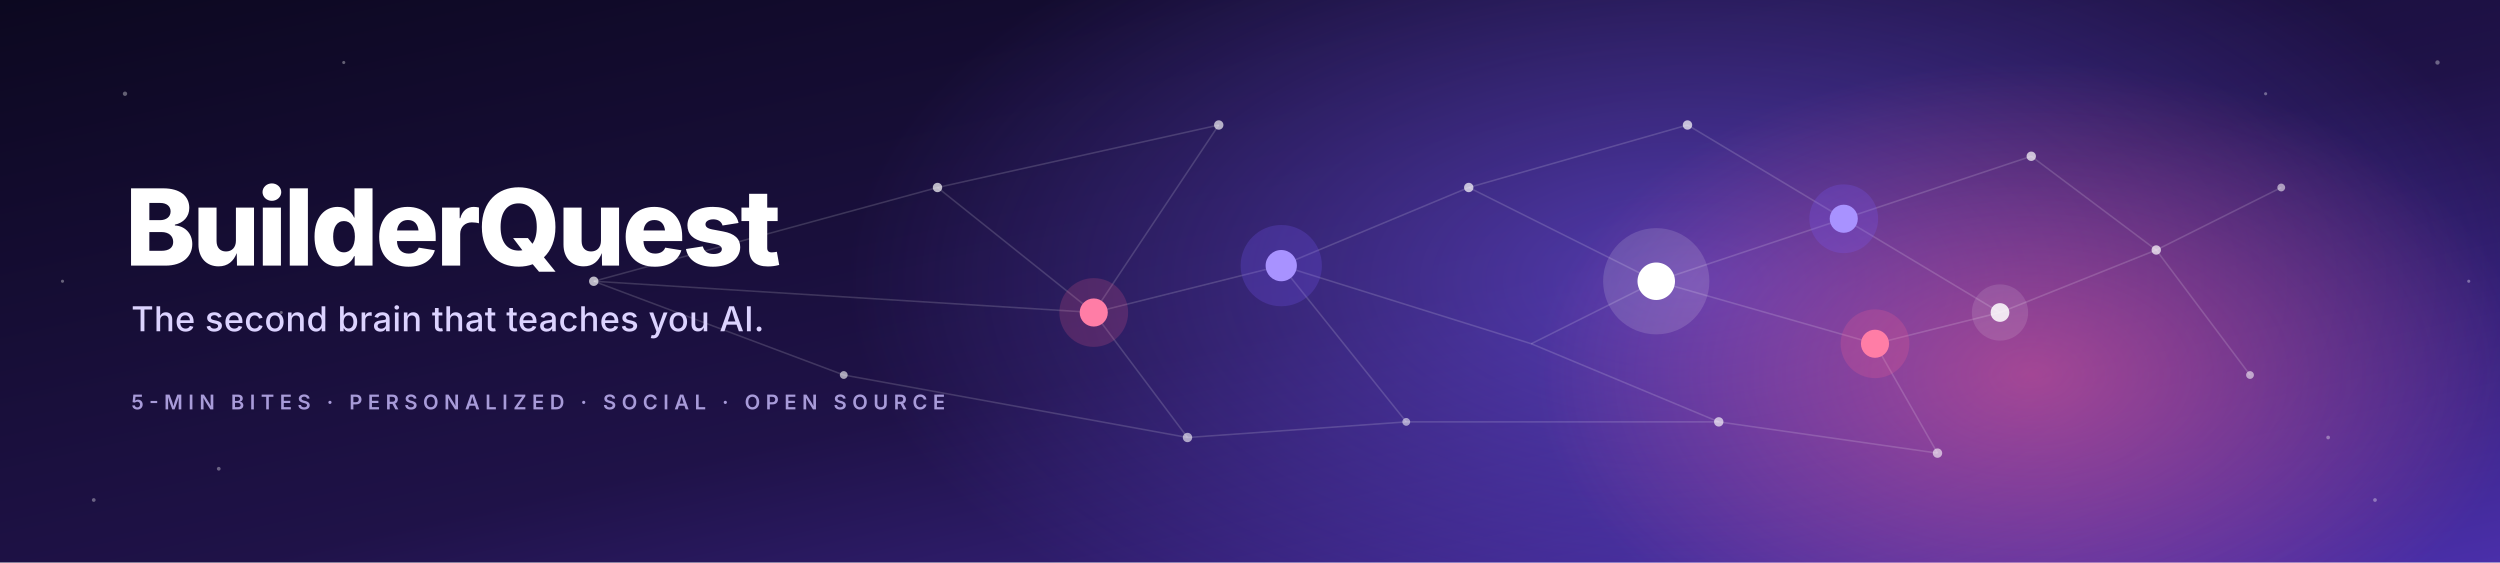
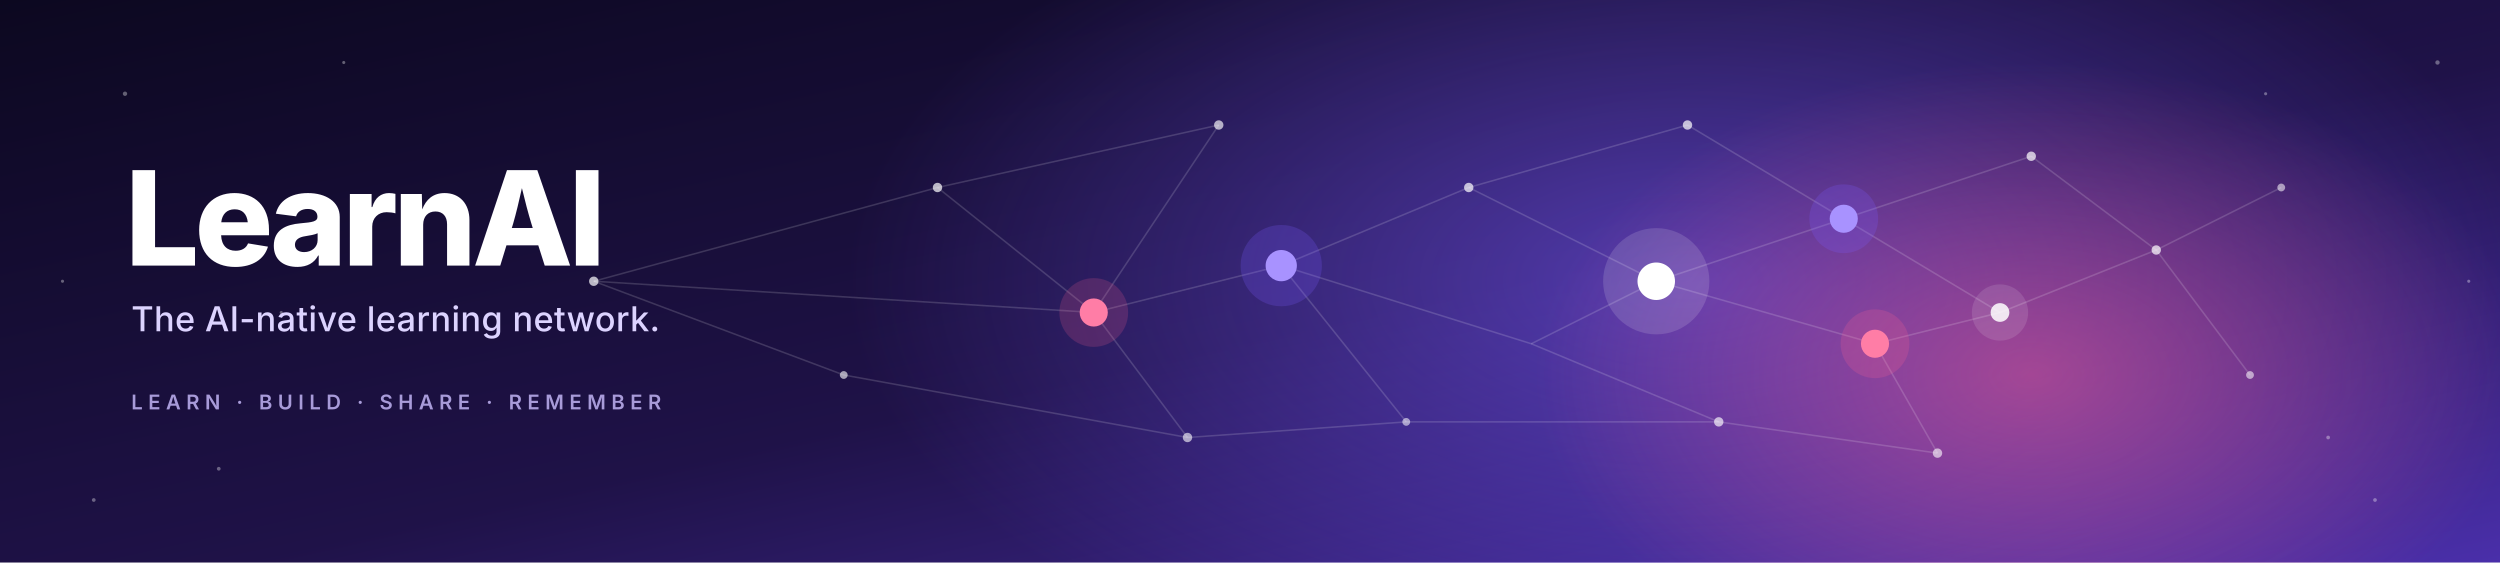
- <svg xmlns="http://www.w3.org/2000/svg" viewBox="0 0 1600 360" role="img" aria-label="BuilderQuest — the second brain that teaches you AI">
+ <svg xmlns="http://www.w3.org/2000/svg" viewBox="0 0 1600 360" role="img" aria-label="LearnAI — the AI-native learning network">
  <defs>
    <linearGradient id="bg" x1="0" y1="0" x2="1" y2="1">
      <stop offset="0%" stop-color="#0c0820" />
      <stop offset="55%" stop-color="#1f1248" />
      <stop offset="100%" stop-color="#4a2faa" />
    </linearGradient>
    <radialGradient id="purpleGlow" cx="50%" cy="50%" r="50%">
      <stop offset="0%" stop-color="#7c5cff" stop-opacity="0.55" />
      <stop offset="100%" stop-color="#7c5cff" stop-opacity="0" />
    </radialGradient>
    <radialGradient id="pinkGlow" cx="50%" cy="50%" r="50%">
      <stop offset="0%" stop-color="#ff5d8f" stop-opacity="0.5" />
      <stop offset="100%" stop-color="#ff5d8f" stop-opacity="0" />
    </radialGradient>
  </defs>
  <rect width="1600" height="360" fill="url(#bg)" />
  <ellipse cx="1080" cy="180" rx="540" ry="280" fill="url(#purpleGlow)" />
  <ellipse cx="1300" cy="240" rx="320" ry="200" fill="url(#pinkGlow)" />
  <g fill="#ffffff" opacity="0.35">
    <circle cx="80" cy="60" r="1.4" />
    <circle cx="140" cy="300" r="1.2" />
    <circle cx="40" cy="180" r="1" />
    <circle cx="220" cy="40" r="1" />
    <circle cx="60" cy="320" r="1.2" />
    <circle cx="180" cy="200" r="1" />
    <circle cx="1560" cy="40" r="1.4" />
    <circle cx="1520" cy="320" r="1.2" />
    <circle cx="1580" cy="180" r="1" />
    <circle cx="1450" cy="60" r="1" />
    <circle cx="1490" cy="280" r="1.2" />
  </g>
  <g stroke="#ffffff" stroke-opacity="0.16" stroke-width="1" fill="none">
    <line x1="380" y1="180" x2="600" y2="120" />
    <line x1="380" y1="180" x2="540" y2="240" />
    <line x1="380" y1="180" x2="700" y2="200" />
    <line x1="600" y1="120" x2="700" y2="200" />
    <line x1="600" y1="120" x2="780" y2="80" />
    <line x1="700" y1="200" x2="780" y2="80" />
    <line x1="700" y1="200" x2="820" y2="170" />
    <line x1="700" y1="200" x2="760" y2="280" />
    <line x1="540" y1="240" x2="760" y2="280" />
    <line x1="820" y1="170" x2="940" y2="120" />
    <line x1="820" y1="170" x2="980" y2="220" />
    <line x1="820" y1="170" x2="900" y2="270" />
    <line x1="940" y1="120" x2="1080" y2="80" />
    <line x1="940" y1="120" x2="1060" y2="180" />
    <line x1="980" y1="220" x2="1060" y2="180" />
    <line x1="980" y1="220" x2="1100" y2="270" />
    <line x1="1060" y1="180" x2="1180" y2="140" />
    <line x1="1060" y1="180" x2="1200" y2="220" />
    <line x1="1080" y1="80" x2="1180" y2="140" />
    <line x1="1180" y1="140" x2="1300" y2="100" />
    <line x1="1180" y1="140" x2="1280" y2="200" />
    <line x1="1200" y1="220" x2="1280" y2="200" />
    <line x1="1200" y1="220" x2="1240" y2="290" />
    <line x1="1100" y1="270" x2="1240" y2="290" />
    <line x1="1280" y1="200" x2="1380" y2="160" />
    <line x1="1300" y1="100" x2="1380" y2="160" />
    <line x1="1380" y1="160" x2="1460" y2="120" />
    <line x1="1380" y1="160" x2="1440" y2="240" />
    <line x1="900" y1="270" x2="760" y2="280" />
    <line x1="900" y1="270" x2="1100" y2="270" />
  </g>
  <g>
    <circle cx="380" cy="180" r="3" fill="#ffffff" opacity="0.7" />
    <circle cx="540" cy="240" r="2.5" fill="#ffffff" opacity="0.6" />
    <circle cx="600" cy="120" r="3" fill="#ffffff" opacity="0.7" />
    <circle cx="780" cy="80" r="3" fill="#ffffff" opacity="0.65" />
    <circle cx="760" cy="280" r="3" fill="#ffffff" opacity="0.6" />
    <circle cx="940" cy="120" r="3" fill="#ffffff" opacity="0.7" />
    <circle cx="1080" cy="80" r="3" fill="#ffffff" opacity="0.7" />
    <circle cx="1100" cy="270" r="3" fill="#ffffff" opacity="0.65" />
    <circle cx="900" cy="270" r="2.5" fill="#ffffff" opacity="0.55" />
    <circle cx="1300" cy="100" r="3" fill="#ffffff" opacity="0.7" />
    <circle cx="1240" cy="290" r="3" fill="#ffffff" opacity="0.6" />
    <circle cx="1380" cy="160" r="3" fill="#ffffff" opacity="0.7" />
    <circle cx="1460" cy="120" r="2.5" fill="#ffffff" opacity="0.55" />
    <circle cx="1440" cy="240" r="2.5" fill="#ffffff" opacity="0.55" />
    <circle cx="700" cy="200" r="22" fill="#ff5d8f" opacity="0.18" />
    <circle cx="700" cy="200" r="9" fill="#ff7da6" />
    <circle cx="820" cy="170" r="26" fill="#7c5cff" opacity="0.22" />
    <circle cx="820" cy="170" r="10" fill="#a892ff" />
    <circle cx="1060" cy="180" r="34" fill="#ffffff" opacity="0.14" />
    <circle cx="1060" cy="180" r="12" fill="#ffffff" />
    <circle cx="1180" cy="140" r="22" fill="#7c5cff" opacity="0.22" />
    <circle cx="1180" cy="140" r="9" fill="#a892ff" />
    <circle cx="1200" cy="220" r="22" fill="#ff5d8f" opacity="0.2" />
    <circle cx="1200" cy="220" r="9" fill="#ff7da6" />
    <circle cx="1280" cy="200" r="18" fill="#ffffff" opacity="0.12" />
    <circle cx="1280" cy="200" r="6" fill="#ffffff" opacity="0.85" />
  </g>
  <g font-family="ui-sans-serif, system-ui, -apple-system, BlinkMacSystemFont, 'Segoe UI', sans-serif" fill="#ffffff">
-     <text x="80" y="170" font-size="68" font-weight="800" letter-spacing="-2">BuilderQuest</text>
-     <text x="84" y="212" font-size="22" font-weight="500" fill="#dcd3ff" letter-spacing="0.2">The second brain that teaches you AI.</text>
-     <text x="84" y="262" font-size="13" font-weight="600" fill="#a89bd9" letter-spacing="3.5">5-MIN BITES  ·  PERSONALIZED  ·  SOCIAL  ·  OPEN SOURCE</text>
+     <text x="80" y="170" font-size="84" font-weight="800" letter-spacing="-3">LearnAI</text>
+     <text x="84" y="212" font-size="22" font-weight="500" fill="#dcd3ff" letter-spacing="0.2">The AI-native learning network.</text>
+     <text x="84" y="262" font-size="13" font-weight="600" fill="#a89bd9" letter-spacing="3.5">LEARN  ·  BUILD  ·  SHARE  ·  REMEMBER</text>
  </g>
</svg>
